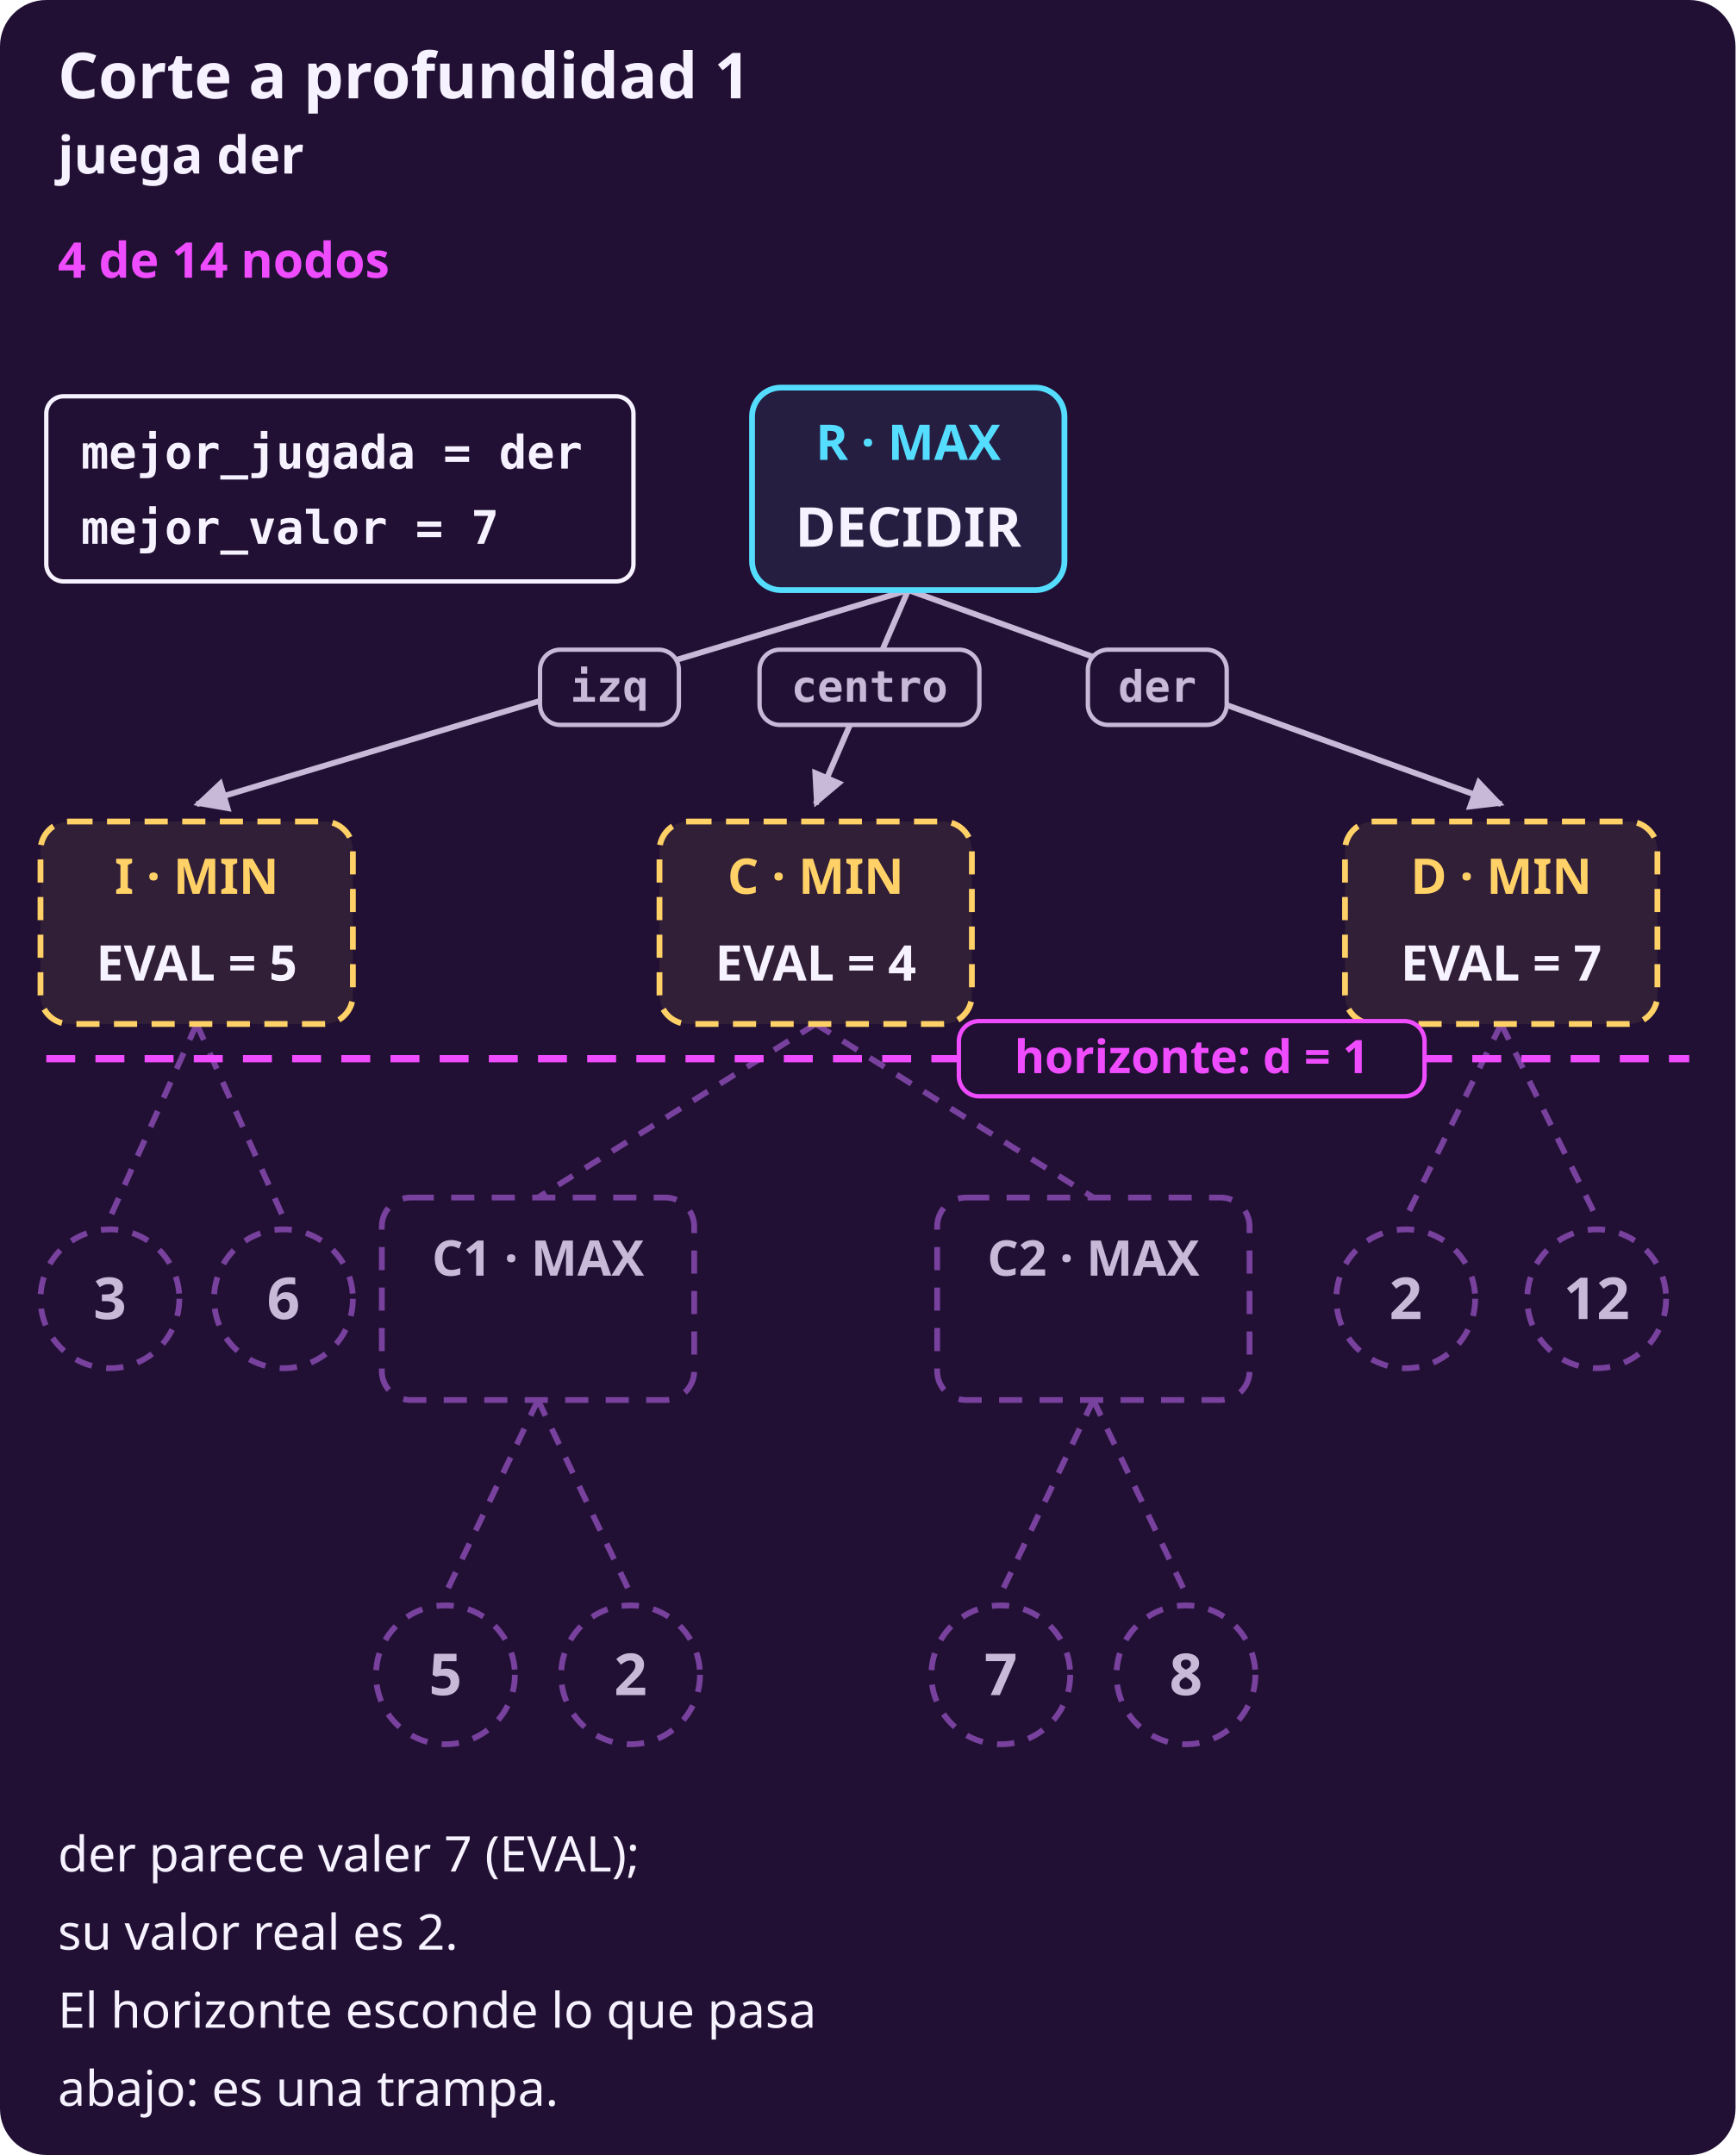
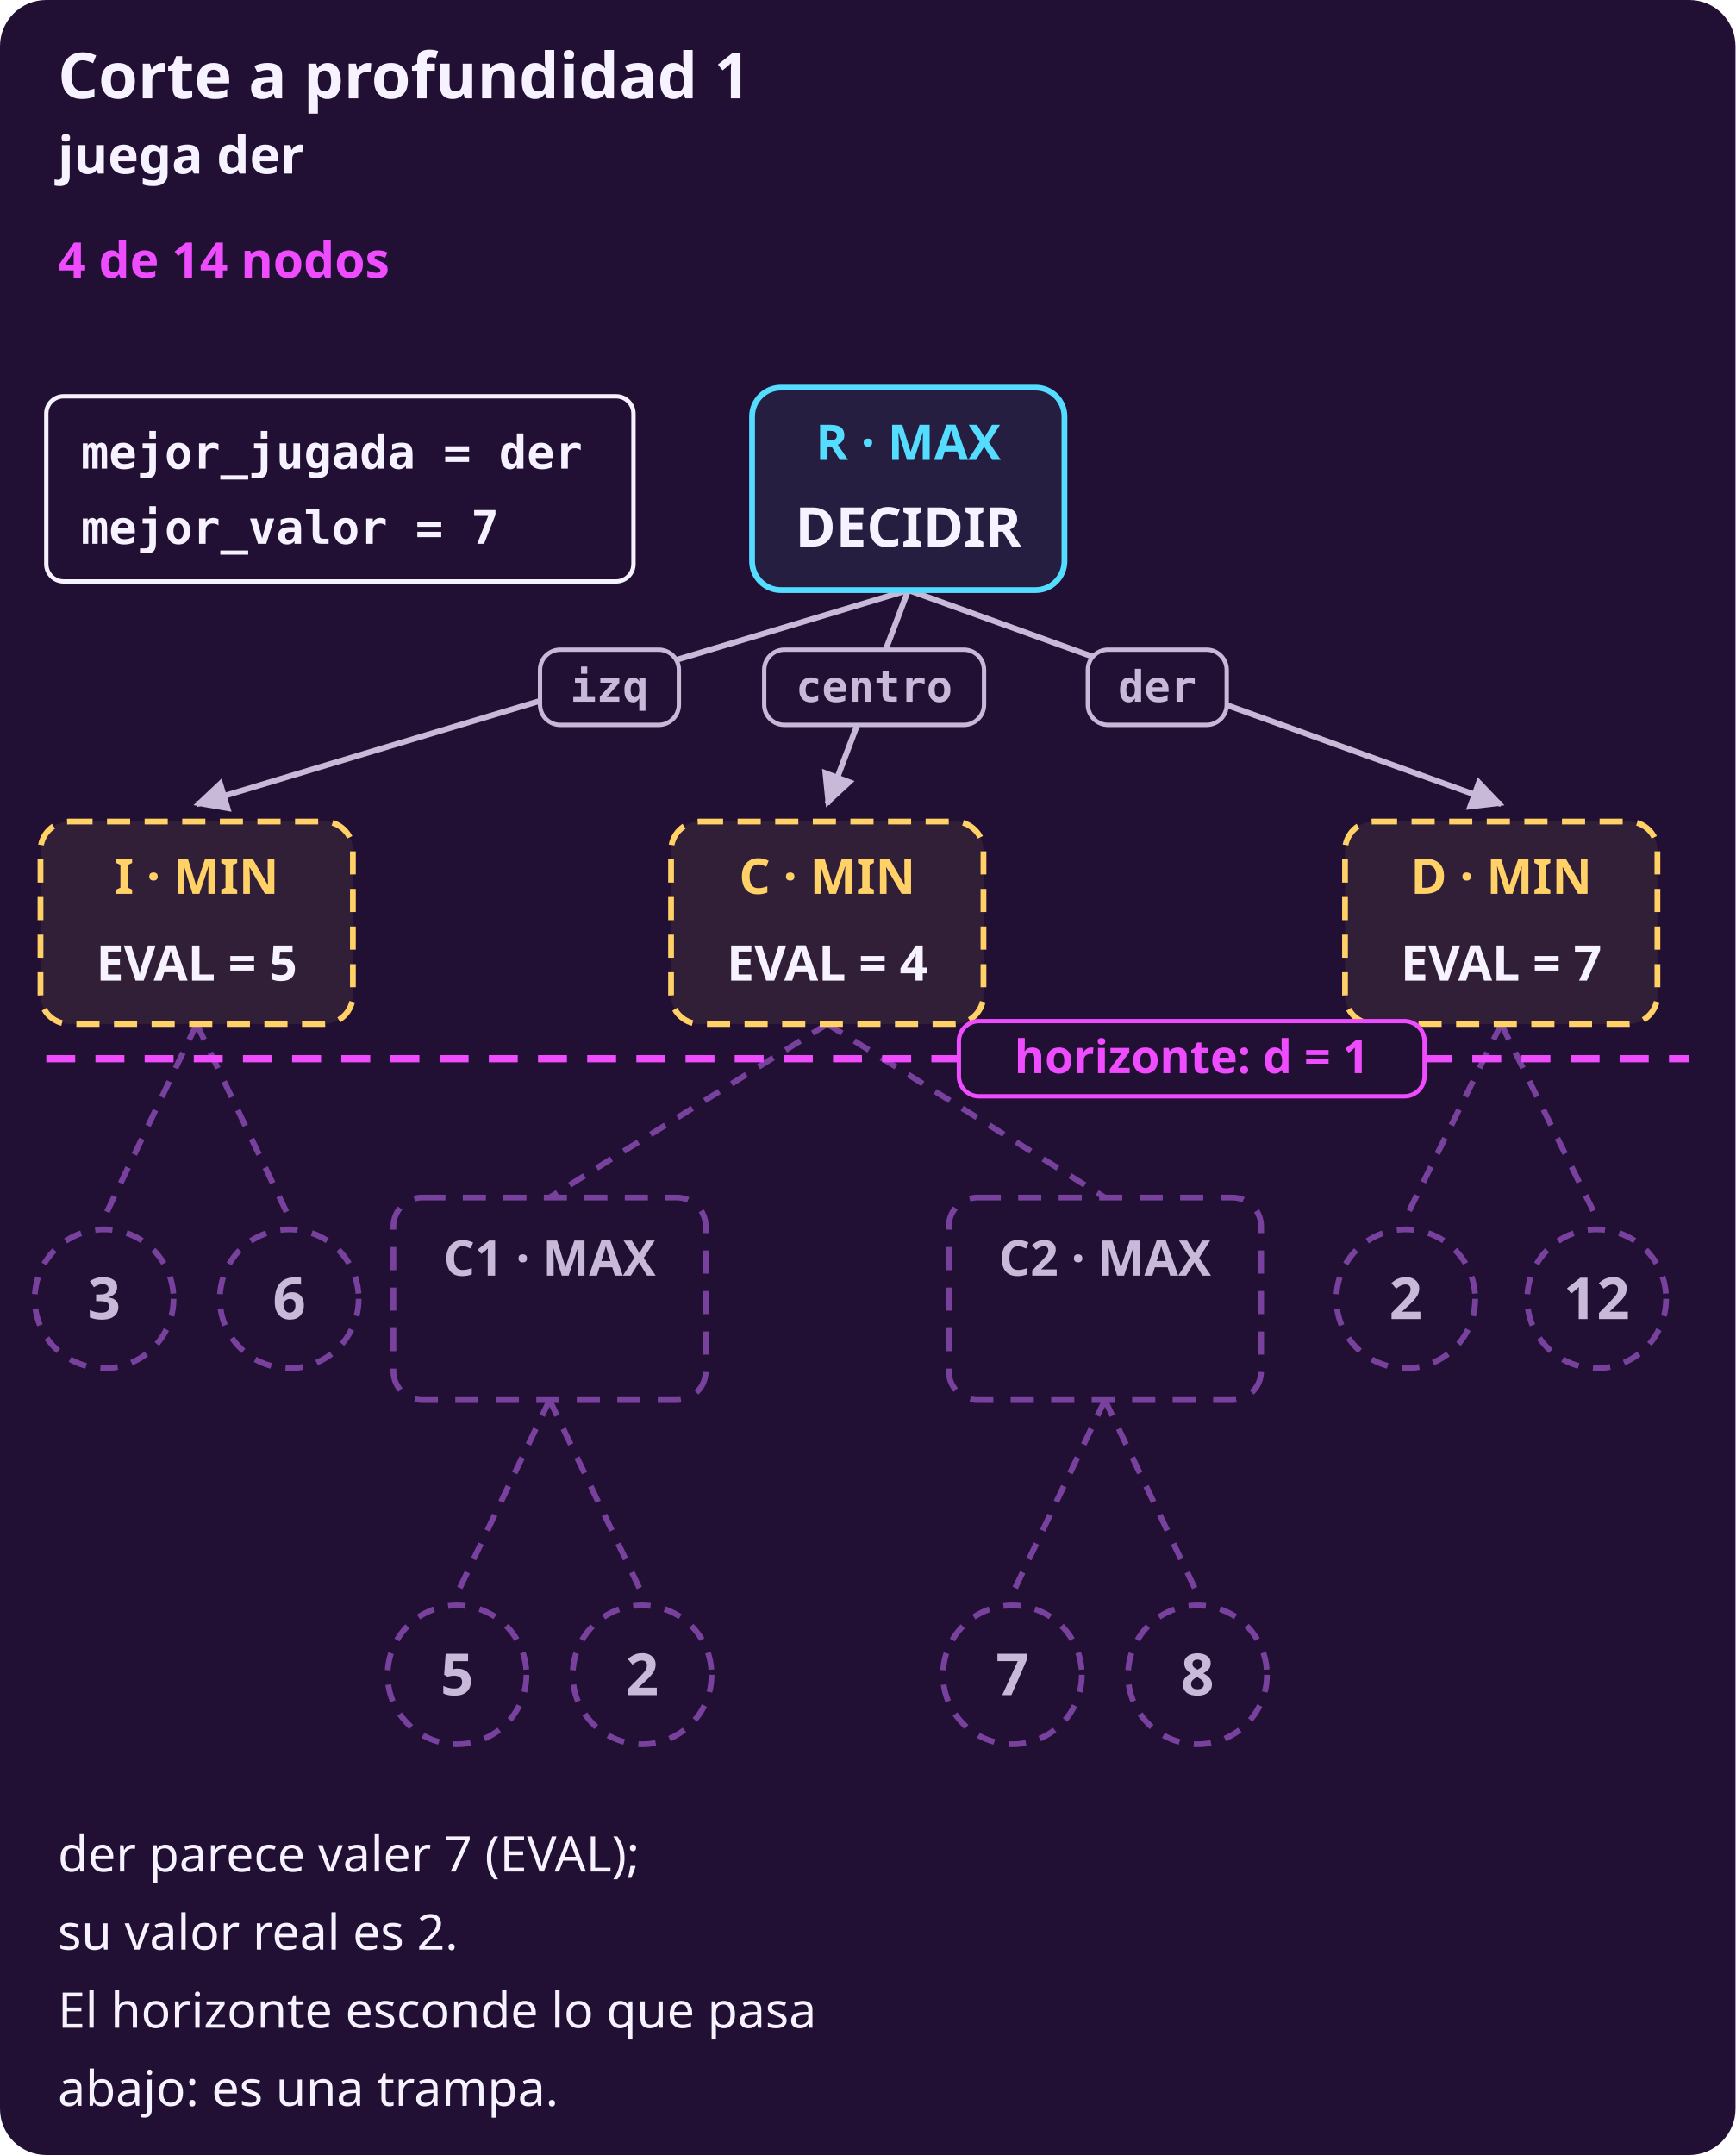
<svg xmlns="http://www.w3.org/2000/svg" width="600" height="745" viewBox="0 0 600 745" role="img" aria-label="El árbol T con corte a profundidad 1. Una línea punteada, el horizonte, pasa bajo el nivel 1; lo que queda debajo no se mira y va tenue. I recibe EVAL = 5; C recibe EVAL = 4; D recibe EVAL = 7. I vale 5; C vale 4; D vale 7. R juega der, con 7. Se generan 4 de 14 nodos.">
  <rect x="0" y="0" width="600" height="745" rx="16" fill="#211033" />
  <defs>
    <marker id="p" viewBox="0 0 10 10" refX="9" refY="5" markerWidth="6" markerHeight="6" orient="auto-start-reverse">
      <path d="M 0 0 L 10 5 L 0 10 z" fill="#f04cff" />
    </marker>
    <marker id="s" viewBox="0 0 10 10" refX="9" refY="5" markerWidth="6" markerHeight="6" orient="auto-start-reverse">
      <path d="M 0 0 L 10 5 L 0 10 z" fill="#c8b9d8" />
    </marker>
  </defs>
  <text x="20" y="34" fill="#f7f2ff" font-family="system-ui, sans-serif" font-size="22" font-weight="700" text-anchor="start">Corte a profundidad 1</text>
  <text x="20" y="60" fill="#f7f2ff" font-family="system-ui, sans-serif" font-size="18" font-weight="700" text-anchor="start">juega der</text>
  <text x="20" y="96" fill="#f04cff" font-family="system-ui, sans-serif" font-size="17" font-weight="700" text-anchor="start">4 de 14 nodos</text>
  <line x1="314" y1="204.0" x2="68" y2="278.0" stroke="#c8b9d8" stroke-width="2" marker-end="url(#s)" />
  <rect x="186.7" y="224.6" width="48" height="26" rx="7" fill="#211033" stroke="#c8b9d8" stroke-width="1.5" />
  <text x="210.7" y="242.6" fill="#c8b9d8" font-family="ui-monospace, SFMono-Regular, Menlo, monospace" font-size="15" font-weight="700" text-anchor="middle">izq</text>
-   <line x1="68" y1="354.0" x2="38" y2="421.0" stroke="#78419e" stroke-width="2" stroke-dasharray="6 5" />
-   <line x1="68" y1="354.0" x2="98" y2="421.0" stroke="#78419e" stroke-width="2" stroke-dasharray="6 5" />
-   <line x1="314" y1="204.0" x2="282" y2="278.0" stroke="#c8b9d8" stroke-width="2" marker-end="url(#s)" />
-   <rect x="262.6" y="224.6" width="76" height="26" rx="7" fill="#211033" stroke="#c8b9d8" stroke-width="1.5" />
-   <text x="300.6" y="242.6" fill="#c8b9d8" font-family="ui-monospace, SFMono-Regular, Menlo, monospace" font-size="15" font-weight="700" text-anchor="middle">centro</text>
-   <line x1="282" y1="354.0" x2="186" y2="414.0" stroke="#78419e" stroke-width="2" stroke-dasharray="6 5" />
-   <line x1="186" y1="484.0" x2="154" y2="551.0" stroke="#78419e" stroke-width="2" stroke-dasharray="6 5" />
-   <line x1="186" y1="484.0" x2="218" y2="551.0" stroke="#78419e" stroke-width="2" stroke-dasharray="6 5" />
-   <line x1="282" y1="354.0" x2="378" y2="414.0" stroke="#78419e" stroke-width="2" stroke-dasharray="6 5" />
-   <line x1="378" y1="484.0" x2="346" y2="551.0" stroke="#78419e" stroke-width="2" stroke-dasharray="6 5" />
-   <line x1="378" y1="484.0" x2="410" y2="551.0" stroke="#78419e" stroke-width="2" stroke-dasharray="6 5" />
+   <line x1="68" y1="354.0" x2="36" y2="421.0" stroke="#78419e" stroke-width="2" stroke-dasharray="6 5" />
+   <line x1="68" y1="354.0" x2="100" y2="421.0" stroke="#78419e" stroke-width="2" stroke-dasharray="6 5" />
+   <line x1="314" y1="204.0" x2="286" y2="278.0" stroke="#c8b9d8" stroke-width="2" marker-end="url(#s)" />
+   <rect x="264.2" y="224.6" width="76" height="26" rx="7" fill="#211033" stroke="#c8b9d8" stroke-width="1.5" />
+   <text x="302.2" y="242.6" fill="#c8b9d8" font-family="ui-monospace, SFMono-Regular, Menlo, monospace" font-size="15" font-weight="700" text-anchor="middle">centro</text>
+   <line x1="286" y1="354.0" x2="190" y2="414.0" stroke="#78419e" stroke-width="2" stroke-dasharray="6 5" />
+   <line x1="190" y1="484.0" x2="158" y2="551.0" stroke="#78419e" stroke-width="2" stroke-dasharray="6 5" />
+   <line x1="190" y1="484.0" x2="222" y2="551.0" stroke="#78419e" stroke-width="2" stroke-dasharray="6 5" />
+   <line x1="286" y1="354.0" x2="382" y2="414.0" stroke="#78419e" stroke-width="2" stroke-dasharray="6 5" />
+   <line x1="382" y1="484.0" x2="350" y2="551.0" stroke="#78419e" stroke-width="2" stroke-dasharray="6 5" />
+   <line x1="382" y1="484.0" x2="414" y2="551.0" stroke="#78419e" stroke-width="2" stroke-dasharray="6 5" />
  <line x1="314" y1="204.0" x2="519" y2="278.0" stroke="#c8b9d8" stroke-width="2" marker-end="url(#s)" />
  <rect x="376.1" y="224.6" width="48" height="26" rx="7" fill="#211033" stroke="#c8b9d8" stroke-width="1.5" />
  <text x="400.1" y="242.6" fill="#c8b9d8" font-family="ui-monospace, SFMono-Regular, Menlo, monospace" font-size="15" font-weight="700" text-anchor="middle">der</text>
  <line x1="519" y1="354.0" x2="486" y2="421.0" stroke="#78419e" stroke-width="2" stroke-dasharray="6 5" />
  <line x1="519" y1="354.0" x2="552" y2="421.0" stroke="#78419e" stroke-width="2" stroke-dasharray="6 5" />
  <rect x="260.0" y="134.0" width="108" height="70" rx="10" fill="#251e41" stroke="#55ddff" stroke-width="2" />
  <text x="314" y="159.0" fill="#55ddff" font-family="system-ui, sans-serif" font-size="17" font-weight="700" text-anchor="middle">R · MAX</text>
  <text x="314" y="189.0" fill="#f7f2ff" font-family="system-ui, sans-serif" font-size="19" font-weight="700" text-anchor="middle">DECIDIR</text>
  <rect x="14.0" y="284.0" width="108" height="70" rx="10" fill="#311e37" stroke="#ffd166" stroke-width="2" stroke-dasharray="8 5" />
  <text x="68" y="309.0" fill="#ffd166" font-family="system-ui, sans-serif" font-size="17" font-weight="700" text-anchor="middle">I · MIN</text>
  <text x="68" y="339.0" fill="#f7f2ff" font-family="system-ui, sans-serif" font-size="17" font-weight="700" text-anchor="middle">EVAL = 5</text>
-   <circle cx="38" cy="449.0" r="24" fill="#211033" stroke="#78419e" stroke-width="2" stroke-dasharray="6 5" />
-   <text x="38" y="456.0" fill="#c8b9d8" font-family="system-ui, sans-serif" font-size="20" font-weight="700" text-anchor="middle">3</text>
-   <circle cx="98" cy="449.0" r="24" fill="#211033" stroke="#78419e" stroke-width="2" stroke-dasharray="6 5" />
-   <text x="98" y="456.0" fill="#c8b9d8" font-family="system-ui, sans-serif" font-size="20" font-weight="700" text-anchor="middle">6</text>
-   <rect x="228.0" y="284.0" width="108" height="70" rx="10" fill="#311e37" stroke="#ffd166" stroke-width="2" stroke-dasharray="8 5" />
-   <text x="282" y="309.0" fill="#ffd166" font-family="system-ui, sans-serif" font-size="17" font-weight="700" text-anchor="middle">C · MIN</text>
-   <text x="282" y="339.0" fill="#f7f2ff" font-family="system-ui, sans-serif" font-size="17" font-weight="700" text-anchor="middle">EVAL = 4</text>
-   <rect x="132.0" y="414.0" width="108" height="70" rx="10" fill="#211033" stroke="#78419e" stroke-width="2" stroke-dasharray="8 6" />
-   <text x="186" y="441.0" fill="#c8b9d8" font-family="system-ui, sans-serif" font-size="17" font-weight="700" text-anchor="middle">C1 · MAX</text>
-   <circle cx="154" cy="579.0" r="24" fill="#211033" stroke="#78419e" stroke-width="2" stroke-dasharray="6 5" />
-   <text x="154" y="586.0" fill="#c8b9d8" font-family="system-ui, sans-serif" font-size="20" font-weight="700" text-anchor="middle">5</text>
-   <circle cx="218" cy="579.0" r="24" fill="#211033" stroke="#78419e" stroke-width="2" stroke-dasharray="6 5" />
-   <text x="218" y="586.0" fill="#c8b9d8" font-family="system-ui, sans-serif" font-size="20" font-weight="700" text-anchor="middle">2</text>
-   <rect x="324.0" y="414.0" width="108" height="70" rx="10" fill="#211033" stroke="#78419e" stroke-width="2" stroke-dasharray="8 6" />
-   <text x="378" y="441.0" fill="#c8b9d8" font-family="system-ui, sans-serif" font-size="17" font-weight="700" text-anchor="middle">C2 · MAX</text>
-   <circle cx="346" cy="579.0" r="24" fill="#211033" stroke="#78419e" stroke-width="2" stroke-dasharray="6 5" />
-   <text x="346" y="586.0" fill="#c8b9d8" font-family="system-ui, sans-serif" font-size="20" font-weight="700" text-anchor="middle">7</text>
-   <circle cx="410" cy="579.0" r="24" fill="#211033" stroke="#78419e" stroke-width="2" stroke-dasharray="6 5" />
-   <text x="410" y="586.0" fill="#c8b9d8" font-family="system-ui, sans-serif" font-size="20" font-weight="700" text-anchor="middle">8</text>
+   <circle cx="36" cy="449.0" r="24" fill="#211033" stroke="#78419e" stroke-width="2" stroke-dasharray="6 5" />
+   <text x="36" y="456.0" fill="#c8b9d8" font-family="system-ui, sans-serif" font-size="20" font-weight="700" text-anchor="middle">3</text>
+   <circle cx="100" cy="449.0" r="24" fill="#211033" stroke="#78419e" stroke-width="2" stroke-dasharray="6 5" />
+   <text x="100" y="456.0" fill="#c8b9d8" font-family="system-ui, sans-serif" font-size="20" font-weight="700" text-anchor="middle">6</text>
+   <rect x="232.0" y="284.0" width="108" height="70" rx="10" fill="#311e37" stroke="#ffd166" stroke-width="2" stroke-dasharray="8 5" />
+   <text x="286" y="309.0" fill="#ffd166" font-family="system-ui, sans-serif" font-size="17" font-weight="700" text-anchor="middle">C · MIN</text>
+   <text x="286" y="339.0" fill="#f7f2ff" font-family="system-ui, sans-serif" font-size="17" font-weight="700" text-anchor="middle">EVAL = 4</text>
+   <rect x="136.0" y="414.0" width="108" height="70" rx="10" fill="#211033" stroke="#78419e" stroke-width="2" stroke-dasharray="8 6" />
+   <text x="190" y="441.0" fill="#c8b9d8" font-family="system-ui, sans-serif" font-size="17" font-weight="700" text-anchor="middle">C1 · MAX</text>
+   <circle cx="158" cy="579.0" r="24" fill="#211033" stroke="#78419e" stroke-width="2" stroke-dasharray="6 5" />
+   <text x="158" y="586.0" fill="#c8b9d8" font-family="system-ui, sans-serif" font-size="20" font-weight="700" text-anchor="middle">5</text>
+   <circle cx="222" cy="579.0" r="24" fill="#211033" stroke="#78419e" stroke-width="2" stroke-dasharray="6 5" />
+   <text x="222" y="586.0" fill="#c8b9d8" font-family="system-ui, sans-serif" font-size="20" font-weight="700" text-anchor="middle">2</text>
+   <rect x="328.0" y="414.0" width="108" height="70" rx="10" fill="#211033" stroke="#78419e" stroke-width="2" stroke-dasharray="8 6" />
+   <text x="382" y="441.0" fill="#c8b9d8" font-family="system-ui, sans-serif" font-size="17" font-weight="700" text-anchor="middle">C2 · MAX</text>
+   <circle cx="350" cy="579.0" r="24" fill="#211033" stroke="#78419e" stroke-width="2" stroke-dasharray="6 5" />
+   <text x="350" y="586.0" fill="#c8b9d8" font-family="system-ui, sans-serif" font-size="20" font-weight="700" text-anchor="middle">7</text>
+   <circle cx="414" cy="579.0" r="24" fill="#211033" stroke="#78419e" stroke-width="2" stroke-dasharray="6 5" />
+   <text x="414" y="586.0" fill="#c8b9d8" font-family="system-ui, sans-serif" font-size="20" font-weight="700" text-anchor="middle">8</text>
  <rect x="465.0" y="284.0" width="108" height="70" rx="10" fill="#311e37" stroke="#ffd166" stroke-width="2" stroke-dasharray="8 5" />
  <text x="519" y="309.0" fill="#ffd166" font-family="system-ui, sans-serif" font-size="17" font-weight="700" text-anchor="middle">D · MIN</text>
  <text x="519" y="339.0" fill="#f7f2ff" font-family="system-ui, sans-serif" font-size="17" font-weight="700" text-anchor="middle">EVAL = 7</text>
  <circle cx="486" cy="449.0" r="24" fill="#211033" stroke="#78419e" stroke-width="2" stroke-dasharray="6 5" />
  <text x="486" y="456.0" fill="#c8b9d8" font-family="system-ui, sans-serif" font-size="20" font-weight="700" text-anchor="middle">2</text>
  <circle cx="552" cy="449.0" r="24" fill="#211033" stroke="#78419e" stroke-width="2" stroke-dasharray="6 5" />
  <text x="552" y="456.0" fill="#c8b9d8" font-family="system-ui, sans-serif" font-size="20" font-weight="700" text-anchor="middle">12</text>
  <rect x="16" y="137.0" width="203" height="64" rx="6" fill="#211033" stroke="#f7f2ff" stroke-width="1.5" />
  <text x="28" y="162.0" fill="#f7f2ff" font-family="ui-monospace, SFMono-Regular, Menlo, monospace" font-size="16" font-weight="700" text-anchor="start">mejor_jugada = der</text>
  <text x="28" y="188.0" fill="#f7f2ff" font-family="ui-monospace, SFMono-Regular, Menlo, monospace" font-size="16" font-weight="700" text-anchor="start">mejor_valor = 7</text>
  <line x1="16" y1="366.0" x2="584" y2="366.0" stroke="#f04cff" stroke-width="2.5" stroke-dasharray="10 7" />
  <rect x="331.5" y="353.0" width="161" height="26" rx="7" fill="#211033" stroke="#f04cff" stroke-width="1.5" />
  <text x="412" y="371.0" fill="#f04cff" font-family="system-ui, sans-serif" font-size="16" font-weight="700" text-anchor="middle">horizonte: d = 1</text>
  <text x="20" y="647.0" fill="#f7f2ff" font-family="system-ui, sans-serif" font-size="17" font-weight="normal" text-anchor="start">der parece valer 7 (EVAL);</text>
  <text x="20" y="674.0" fill="#f7f2ff" font-family="system-ui, sans-serif" font-size="17" font-weight="normal" text-anchor="start">su valor real es 2.</text>
  <text x="20" y="701.0" fill="#f7f2ff" font-family="system-ui, sans-serif" font-size="17" font-weight="normal" text-anchor="start">El horizonte esconde lo que pasa</text>
  <text x="20" y="728.0" fill="#f7f2ff" font-family="system-ui, sans-serif" font-size="17" font-weight="normal" text-anchor="start">abajo: es una trampa.</text>
</svg>
